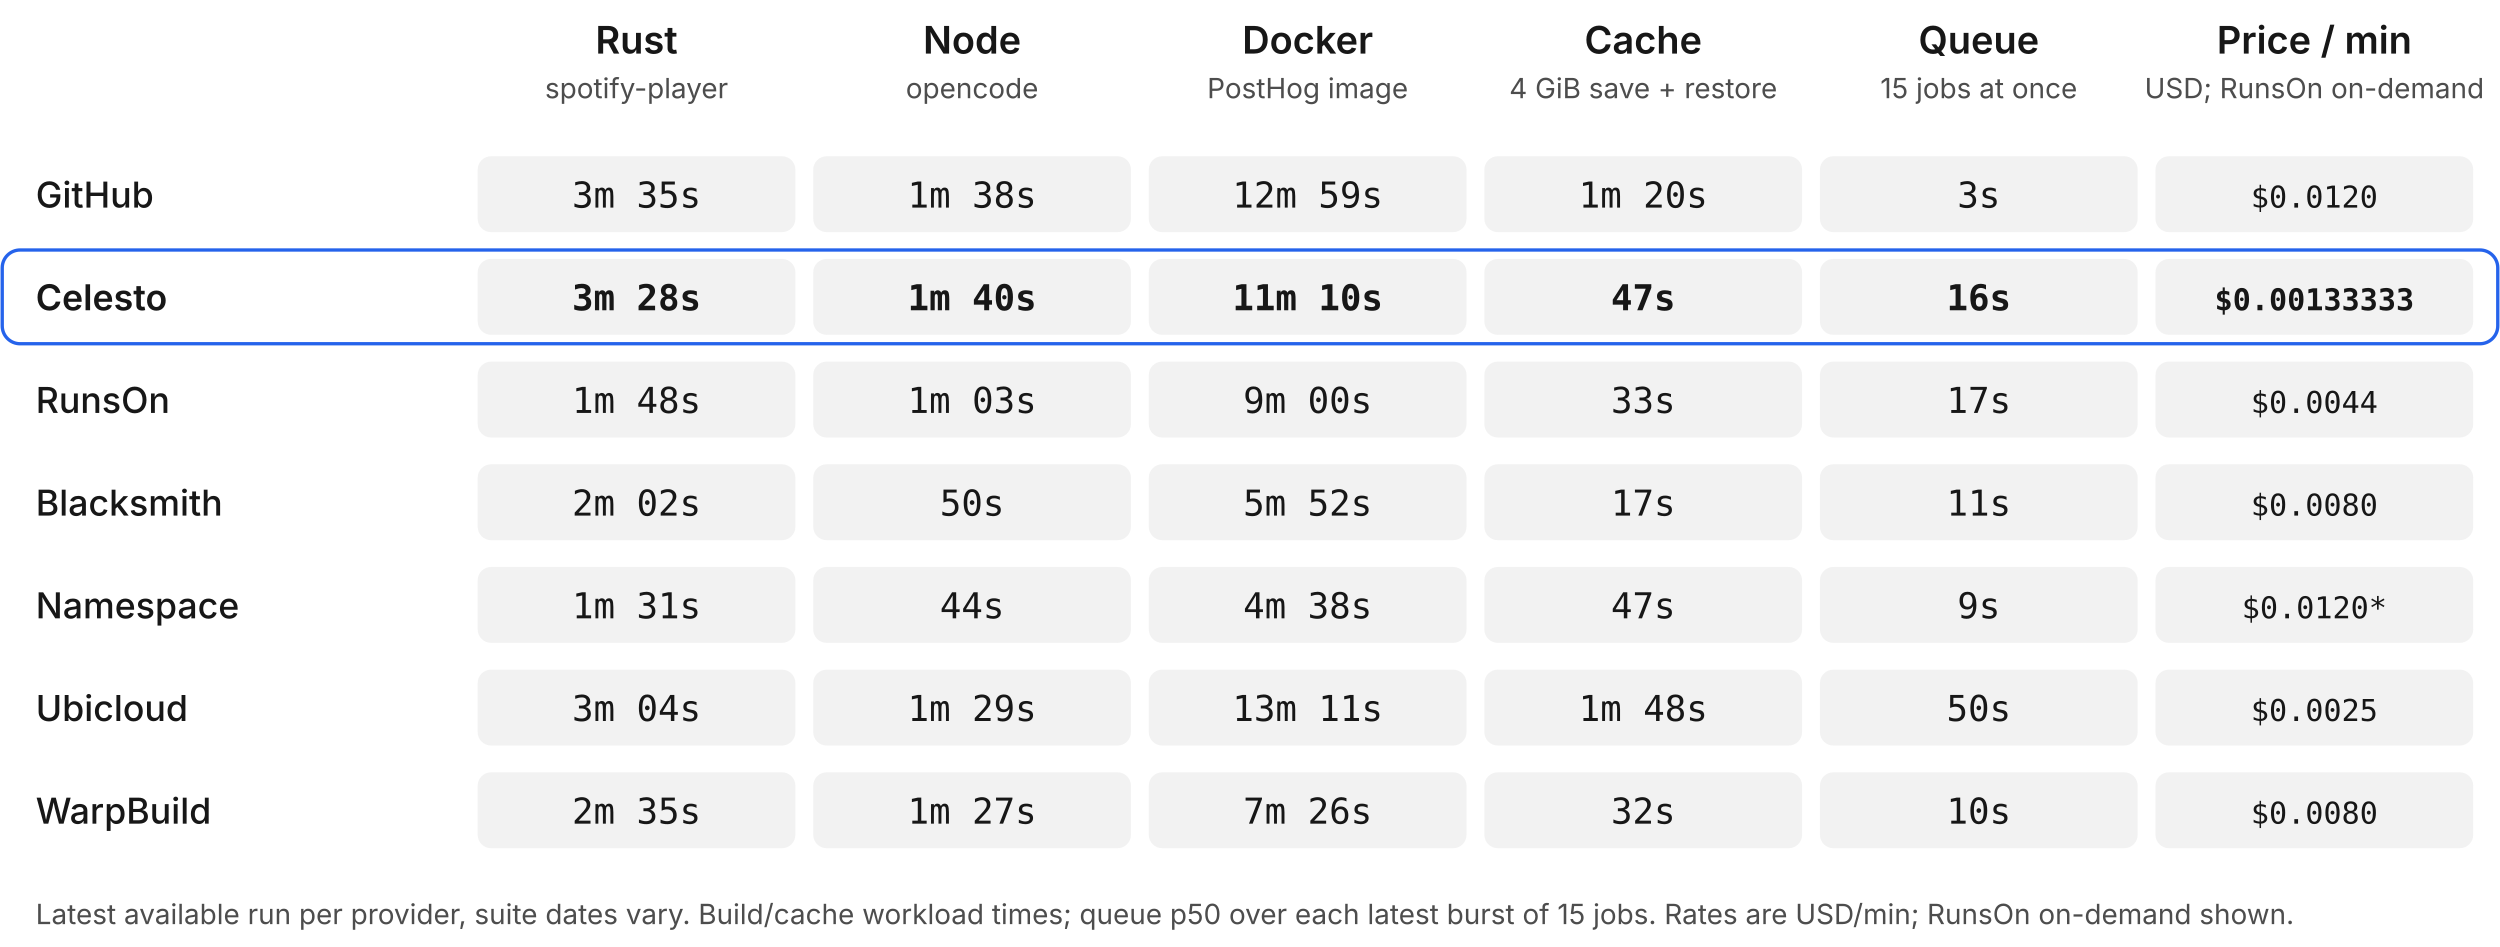
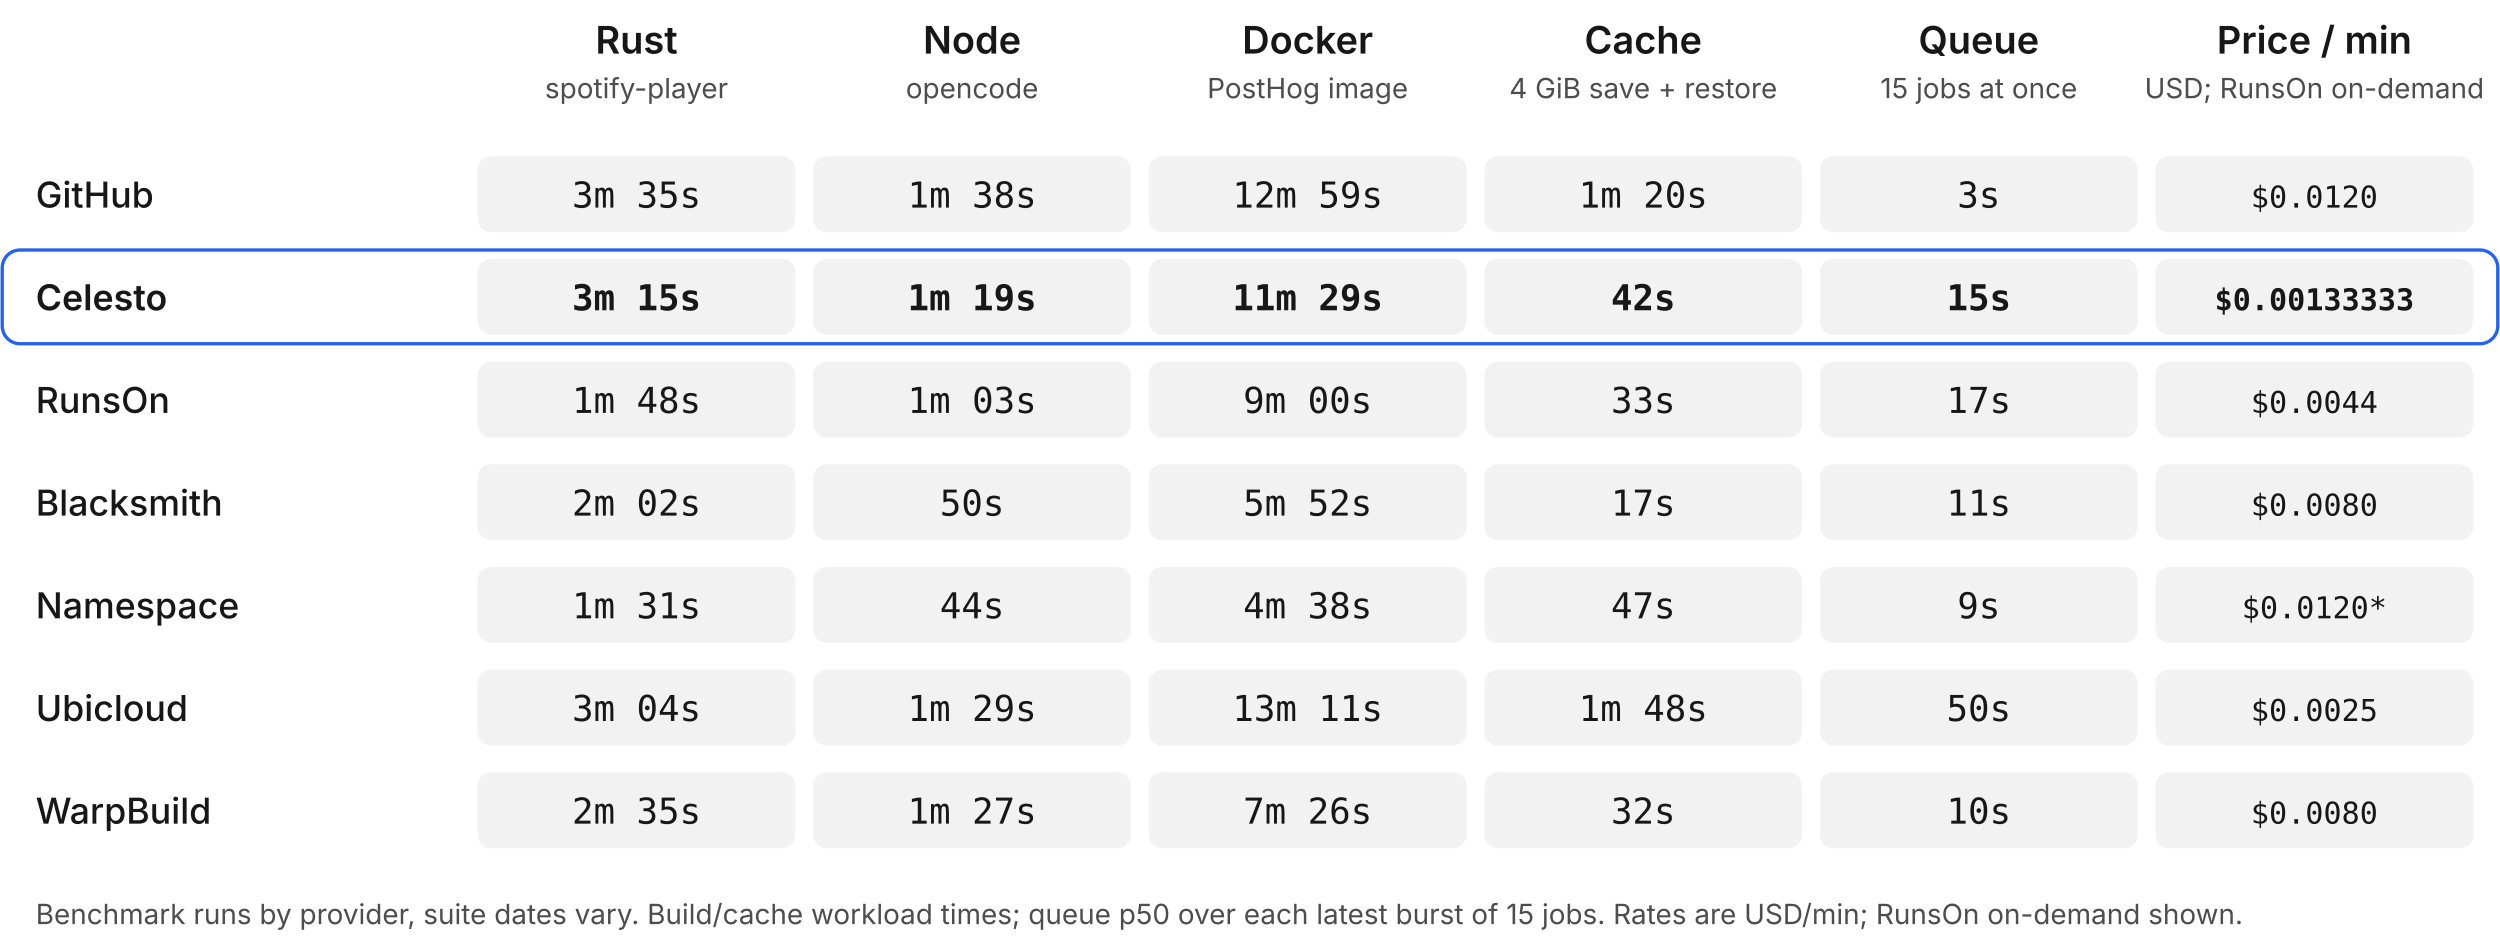
<svg xmlns="http://www.w3.org/2000/svg" viewBox="0 0 1120 424" font-family="Geist,Inter,-apple-system,BlinkMacSystemFont,Segoe UI,sans-serif">
  <style>.t{fill:#171717}.m{fill:#4d4d4d}.n{fill:#8f8f8f;fill-opacity:.12}</style>
  <text x="285.167" y="24" text-anchor="middle" font-size="17" font-weight="600" class="t">Rust</text>
  <text x="285.167" y="44" text-anchor="middle" font-size="12.5" class="m">spotify-player</text>
  <text x="435.5" y="24" text-anchor="middle" font-size="17" font-weight="600" class="t">Node</text>
  <text x="435.5" y="44" text-anchor="middle" font-size="12.5" class="m">opencode</text>
  <text x="585.833" y="24" text-anchor="middle" font-size="17" font-weight="600" class="t">Docker</text>
  <text x="585.833" y="44" text-anchor="middle" font-size="12.5" class="m">PostHog image</text>
  <text x="736.167" y="24" text-anchor="middle" font-size="17" font-weight="600" class="t">Cache</text>
  <text x="736.167" y="44" text-anchor="middle" font-size="12.5" class="m">4 GiB save + restore</text>
  <text x="886.5" y="24" text-anchor="middle" font-size="17" font-weight="600" class="t">Queue</text>
  <text x="886.5" y="44" text-anchor="middle" font-size="12.5" class="m">15 jobs at once</text>
  <text x="1036.833" y="24" text-anchor="middle" font-size="17" font-weight="600" class="t">Price / min</text>
  <text x="1036.833" y="44" text-anchor="middle" font-size="12.5" class="m">USD; RunsOn on-demand</text>
  <text x="16" y="93" font-size="16" font-weight="500" class="t">GitHub</text>
  <rect x="214" y="70" width="142.333" height="34" rx="6" class="n" />
  <text x="285.167" y="93" text-anchor="middle" font-size="16" font-weight="400" font-family="Geist Mono,SFMono-Regular,Menlo,Consolas,monospace" class="t">3m 35s</text>
  <rect x="364.333" y="70" width="142.333" height="34" rx="6" class="n" />
  <text x="435.5" y="93" text-anchor="middle" font-size="16" font-weight="400" font-family="Geist Mono,SFMono-Regular,Menlo,Consolas,monospace" class="t">1m 38s</text>
  <rect x="514.667" y="70" width="142.333" height="34" rx="6" class="n" />
  <text x="585.833" y="93" text-anchor="middle" font-size="16" font-weight="400" font-family="Geist Mono,SFMono-Regular,Menlo,Consolas,monospace" class="t">12m 59s</text>
  <rect x="665" y="70" width="142.333" height="34" rx="6" class="n" />
  <text x="736.167" y="93" text-anchor="middle" font-size="16" font-weight="400" font-family="Geist Mono,SFMono-Regular,Menlo,Consolas,monospace" class="t">1m 20s</text>
  <rect x="815.333" y="70" width="142.333" height="34" rx="6" class="n" />
  <text x="886.5" y="93" text-anchor="middle" font-size="16" font-weight="400" font-family="Geist Mono,SFMono-Regular,Menlo,Consolas,monospace" class="t">3s</text>
  <rect x="965.667" y="70" width="142.333" height="34" rx="6" class="n" />
  <text x="1036.833" y="93" text-anchor="middle" font-size="13.5" font-weight="400" font-family="Geist Mono,SFMono-Regular,Menlo,Consolas,monospace" class="t">$0.0120</text>
  <rect x="1" y="112" width="1118" height="42" rx="8" fill="none" stroke="#2563EB" stroke-width="1.5" />
  <text x="16" y="139" font-size="16" font-weight="600" class="t">Celesto</text>
  <rect x="214" y="116" width="142.333" height="34" rx="6" class="n" />
-   <text x="285.167" y="139" text-anchor="middle" font-size="16" font-weight="600" font-family="Geist Mono,SFMono-Regular,Menlo,Consolas,monospace" class="t">3m 28s</text>
+   <text x="285.167" y="139" text-anchor="middle" font-size="16" font-weight="600" font-family="Geist Mono,SFMono-Regular,Menlo,Consolas,monospace" class="t">3m 15s</text>
  <rect x="364.333" y="116" width="142.333" height="34" rx="6" class="n" />
-   <text x="435.5" y="139" text-anchor="middle" font-size="16" font-weight="600" font-family="Geist Mono,SFMono-Regular,Menlo,Consolas,monospace" class="t">1m 40s</text>
+   <text x="435.5" y="139" text-anchor="middle" font-size="16" font-weight="600" font-family="Geist Mono,SFMono-Regular,Menlo,Consolas,monospace" class="t">1m 19s</text>
  <rect x="514.667" y="116" width="142.333" height="34" rx="6" class="n" />
-   <text x="585.833" y="139" text-anchor="middle" font-size="16" font-weight="600" font-family="Geist Mono,SFMono-Regular,Menlo,Consolas,monospace" class="t">11m 10s</text>
+   <text x="585.833" y="139" text-anchor="middle" font-size="16" font-weight="600" font-family="Geist Mono,SFMono-Regular,Menlo,Consolas,monospace" class="t">11m 29s</text>
  <rect x="665" y="116" width="142.333" height="34" rx="6" class="n" />
-   <text x="736.167" y="139" text-anchor="middle" font-size="16" font-weight="600" font-family="Geist Mono,SFMono-Regular,Menlo,Consolas,monospace" class="t">47s</text>
+   <text x="736.167" y="139" text-anchor="middle" font-size="16" font-weight="600" font-family="Geist Mono,SFMono-Regular,Menlo,Consolas,monospace" class="t">42s</text>
  <rect x="815.333" y="116" width="142.333" height="34" rx="6" class="n" />
-   <text x="886.5" y="139" text-anchor="middle" font-size="16" font-weight="600" font-family="Geist Mono,SFMono-Regular,Menlo,Consolas,monospace" class="t">16s</text>
+   <text x="886.5" y="139" text-anchor="middle" font-size="16" font-weight="600" font-family="Geist Mono,SFMono-Regular,Menlo,Consolas,monospace" class="t">15s</text>
  <rect x="965.667" y="116" width="142.333" height="34" rx="6" class="n" />
  <text x="1036.833" y="139" text-anchor="middle" font-size="13.5" font-weight="600" font-family="Geist Mono,SFMono-Regular,Menlo,Consolas,monospace" class="t">$0.00133333</text>
  <text x="16" y="185" font-size="16" font-weight="500" class="t">RunsOn</text>
  <rect x="214" y="162" width="142.333" height="34" rx="6" class="n" />
  <text x="285.167" y="185" text-anchor="middle" font-size="16" font-weight="400" font-family="Geist Mono,SFMono-Regular,Menlo,Consolas,monospace" class="t">1m 48s</text>
  <rect x="364.333" y="162" width="142.333" height="34" rx="6" class="n" />
  <text x="435.5" y="185" text-anchor="middle" font-size="16" font-weight="400" font-family="Geist Mono,SFMono-Regular,Menlo,Consolas,monospace" class="t">1m 03s</text>
  <rect x="514.667" y="162" width="142.333" height="34" rx="6" class="n" />
  <text x="585.833" y="185" text-anchor="middle" font-size="16" font-weight="400" font-family="Geist Mono,SFMono-Regular,Menlo,Consolas,monospace" class="t">9m 00s</text>
  <rect x="665" y="162" width="142.333" height="34" rx="6" class="n" />
  <text x="736.167" y="185" text-anchor="middle" font-size="16" font-weight="400" font-family="Geist Mono,SFMono-Regular,Menlo,Consolas,monospace" class="t">33s</text>
  <rect x="815.333" y="162" width="142.333" height="34" rx="6" class="n" />
  <text x="886.5" y="185" text-anchor="middle" font-size="16" font-weight="400" font-family="Geist Mono,SFMono-Regular,Menlo,Consolas,monospace" class="t">17s</text>
  <rect x="965.667" y="162" width="142.333" height="34" rx="6" class="n" />
  <text x="1036.833" y="185" text-anchor="middle" font-size="13.5" font-weight="400" font-family="Geist Mono,SFMono-Regular,Menlo,Consolas,monospace" class="t">$0.0044</text>
  <text x="16" y="231" font-size="16" font-weight="500" class="t">Blacksmith</text>
  <rect x="214" y="208" width="142.333" height="34" rx="6" class="n" />
  <text x="285.167" y="231" text-anchor="middle" font-size="16" font-weight="400" font-family="Geist Mono,SFMono-Regular,Menlo,Consolas,monospace" class="t">2m 02s</text>
  <rect x="364.333" y="208" width="142.333" height="34" rx="6" class="n" />
  <text x="435.5" y="231" text-anchor="middle" font-size="16" font-weight="400" font-family="Geist Mono,SFMono-Regular,Menlo,Consolas,monospace" class="t">50s</text>
  <rect x="514.667" y="208" width="142.333" height="34" rx="6" class="n" />
  <text x="585.833" y="231" text-anchor="middle" font-size="16" font-weight="400" font-family="Geist Mono,SFMono-Regular,Menlo,Consolas,monospace" class="t">5m 52s</text>
  <rect x="665" y="208" width="142.333" height="34" rx="6" class="n" />
  <text x="736.167" y="231" text-anchor="middle" font-size="16" font-weight="400" font-family="Geist Mono,SFMono-Regular,Menlo,Consolas,monospace" class="t">17s</text>
  <rect x="815.333" y="208" width="142.333" height="34" rx="6" class="n" />
  <text x="886.5" y="231" text-anchor="middle" font-size="16" font-weight="400" font-family="Geist Mono,SFMono-Regular,Menlo,Consolas,monospace" class="t">11s</text>
  <rect x="965.667" y="208" width="142.333" height="34" rx="6" class="n" />
  <text x="1036.833" y="231" text-anchor="middle" font-size="13.5" font-weight="400" font-family="Geist Mono,SFMono-Regular,Menlo,Consolas,monospace" class="t">$0.0080</text>
  <text x="16" y="277" font-size="16" font-weight="500" class="t">Namespace</text>
  <rect x="214" y="254" width="142.333" height="34" rx="6" class="n" />
  <text x="285.167" y="277" text-anchor="middle" font-size="16" font-weight="400" font-family="Geist Mono,SFMono-Regular,Menlo,Consolas,monospace" class="t">1m 31s</text>
  <rect x="364.333" y="254" width="142.333" height="34" rx="6" class="n" />
  <text x="435.5" y="277" text-anchor="middle" font-size="16" font-weight="400" font-family="Geist Mono,SFMono-Regular,Menlo,Consolas,monospace" class="t">44s</text>
  <rect x="514.667" y="254" width="142.333" height="34" rx="6" class="n" />
  <text x="585.833" y="277" text-anchor="middle" font-size="16" font-weight="400" font-family="Geist Mono,SFMono-Regular,Menlo,Consolas,monospace" class="t">4m 38s</text>
  <rect x="665" y="254" width="142.333" height="34" rx="6" class="n" />
  <text x="736.167" y="277" text-anchor="middle" font-size="16" font-weight="400" font-family="Geist Mono,SFMono-Regular,Menlo,Consolas,monospace" class="t">47s</text>
  <rect x="815.333" y="254" width="142.333" height="34" rx="6" class="n" />
  <text x="886.5" y="277" text-anchor="middle" font-size="16" font-weight="400" font-family="Geist Mono,SFMono-Regular,Menlo,Consolas,monospace" class="t">9s</text>
  <rect x="965.667" y="254" width="142.333" height="34" rx="6" class="n" />
  <text x="1036.833" y="277" text-anchor="middle" font-size="13.5" font-weight="400" font-family="Geist Mono,SFMono-Regular,Menlo,Consolas,monospace" class="t">$0.0120*</text>
  <text x="16" y="323" font-size="16" font-weight="500" class="t">Ubicloud</text>
  <rect x="214" y="300" width="142.333" height="34" rx="6" class="n" />
  <text x="285.167" y="323" text-anchor="middle" font-size="16" font-weight="400" font-family="Geist Mono,SFMono-Regular,Menlo,Consolas,monospace" class="t">3m 04s</text>
  <rect x="364.333" y="300" width="142.333" height="34" rx="6" class="n" />
  <text x="435.5" y="323" text-anchor="middle" font-size="16" font-weight="400" font-family="Geist Mono,SFMono-Regular,Menlo,Consolas,monospace" class="t">1m 29s</text>
  <rect x="514.667" y="300" width="142.333" height="34" rx="6" class="n" />
  <text x="585.833" y="323" text-anchor="middle" font-size="16" font-weight="400" font-family="Geist Mono,SFMono-Regular,Menlo,Consolas,monospace" class="t">13m 11s</text>
  <rect x="665" y="300" width="142.333" height="34" rx="6" class="n" />
  <text x="736.167" y="323" text-anchor="middle" font-size="16" font-weight="400" font-family="Geist Mono,SFMono-Regular,Menlo,Consolas,monospace" class="t">1m 48s</text>
  <rect x="815.333" y="300" width="142.333" height="34" rx="6" class="n" />
  <text x="886.5" y="323" text-anchor="middle" font-size="16" font-weight="400" font-family="Geist Mono,SFMono-Regular,Menlo,Consolas,monospace" class="t">50s</text>
  <rect x="965.667" y="300" width="142.333" height="34" rx="6" class="n" />
  <text x="1036.833" y="323" text-anchor="middle" font-size="13.5" font-weight="400" font-family="Geist Mono,SFMono-Regular,Menlo,Consolas,monospace" class="t">$0.0025</text>
  <text x="16" y="369" font-size="16" font-weight="500" class="t">WarpBuild</text>
  <rect x="214" y="346" width="142.333" height="34" rx="6" class="n" />
  <text x="285.167" y="369" text-anchor="middle" font-size="16" font-weight="400" font-family="Geist Mono,SFMono-Regular,Menlo,Consolas,monospace" class="t">2m 35s</text>
  <rect x="364.333" y="346" width="142.333" height="34" rx="6" class="n" />
  <text x="435.5" y="369" text-anchor="middle" font-size="16" font-weight="400" font-family="Geist Mono,SFMono-Regular,Menlo,Consolas,monospace" class="t">1m 27s</text>
  <rect x="514.667" y="346" width="142.333" height="34" rx="6" class="n" />
  <text x="585.833" y="369" text-anchor="middle" font-size="16" font-weight="400" font-family="Geist Mono,SFMono-Regular,Menlo,Consolas,monospace" class="t">7m 26s</text>
  <rect x="665" y="346" width="142.333" height="34" rx="6" class="n" />
  <text x="736.167" y="369" text-anchor="middle" font-size="16" font-weight="400" font-family="Geist Mono,SFMono-Regular,Menlo,Consolas,monospace" class="t">32s</text>
  <rect x="815.333" y="346" width="142.333" height="34" rx="6" class="n" />
  <text x="886.5" y="369" text-anchor="middle" font-size="16" font-weight="400" font-family="Geist Mono,SFMono-Regular,Menlo,Consolas,monospace" class="t">10s</text>
  <rect x="965.667" y="346" width="142.333" height="34" rx="6" class="n" />
  <text x="1036.833" y="369" text-anchor="middle" font-size="13.5" font-weight="400" font-family="Geist Mono,SFMono-Regular,Menlo,Consolas,monospace" class="t">$0.0080</text>
-   <text x="16" y="414" font-size="12.5" class="m">Latest available run per provider, suite dates vary. Build/cache workload times; queue p50 over each latest burst of 15 jobs. Rates are USD/min; RunsOn on-demand shown.</text>
+   <text x="16" y="414" font-size="12.5" class="m">Benchmark runs by provider, suite dates vary. Build/cache workload times; queue p50 over each latest burst of 15 jobs. Rates are USD/min; RunsOn on-demand shown.</text>
</svg>
